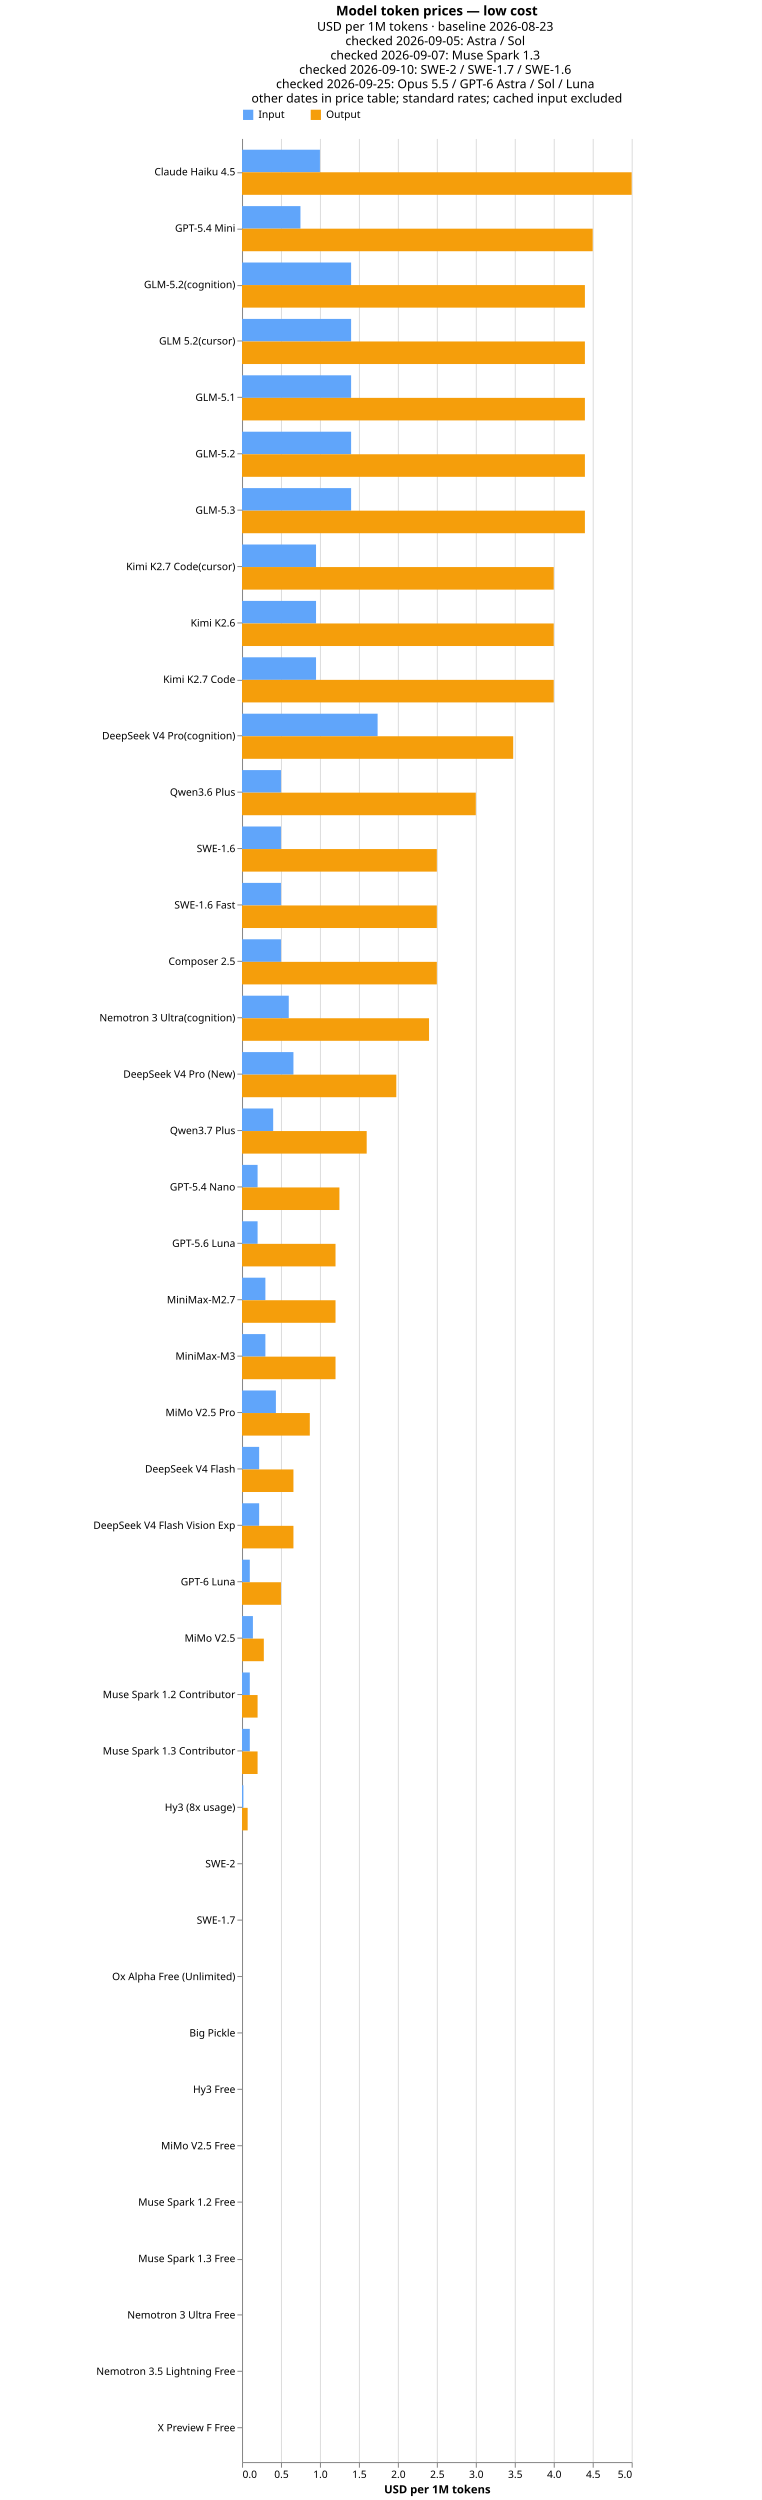
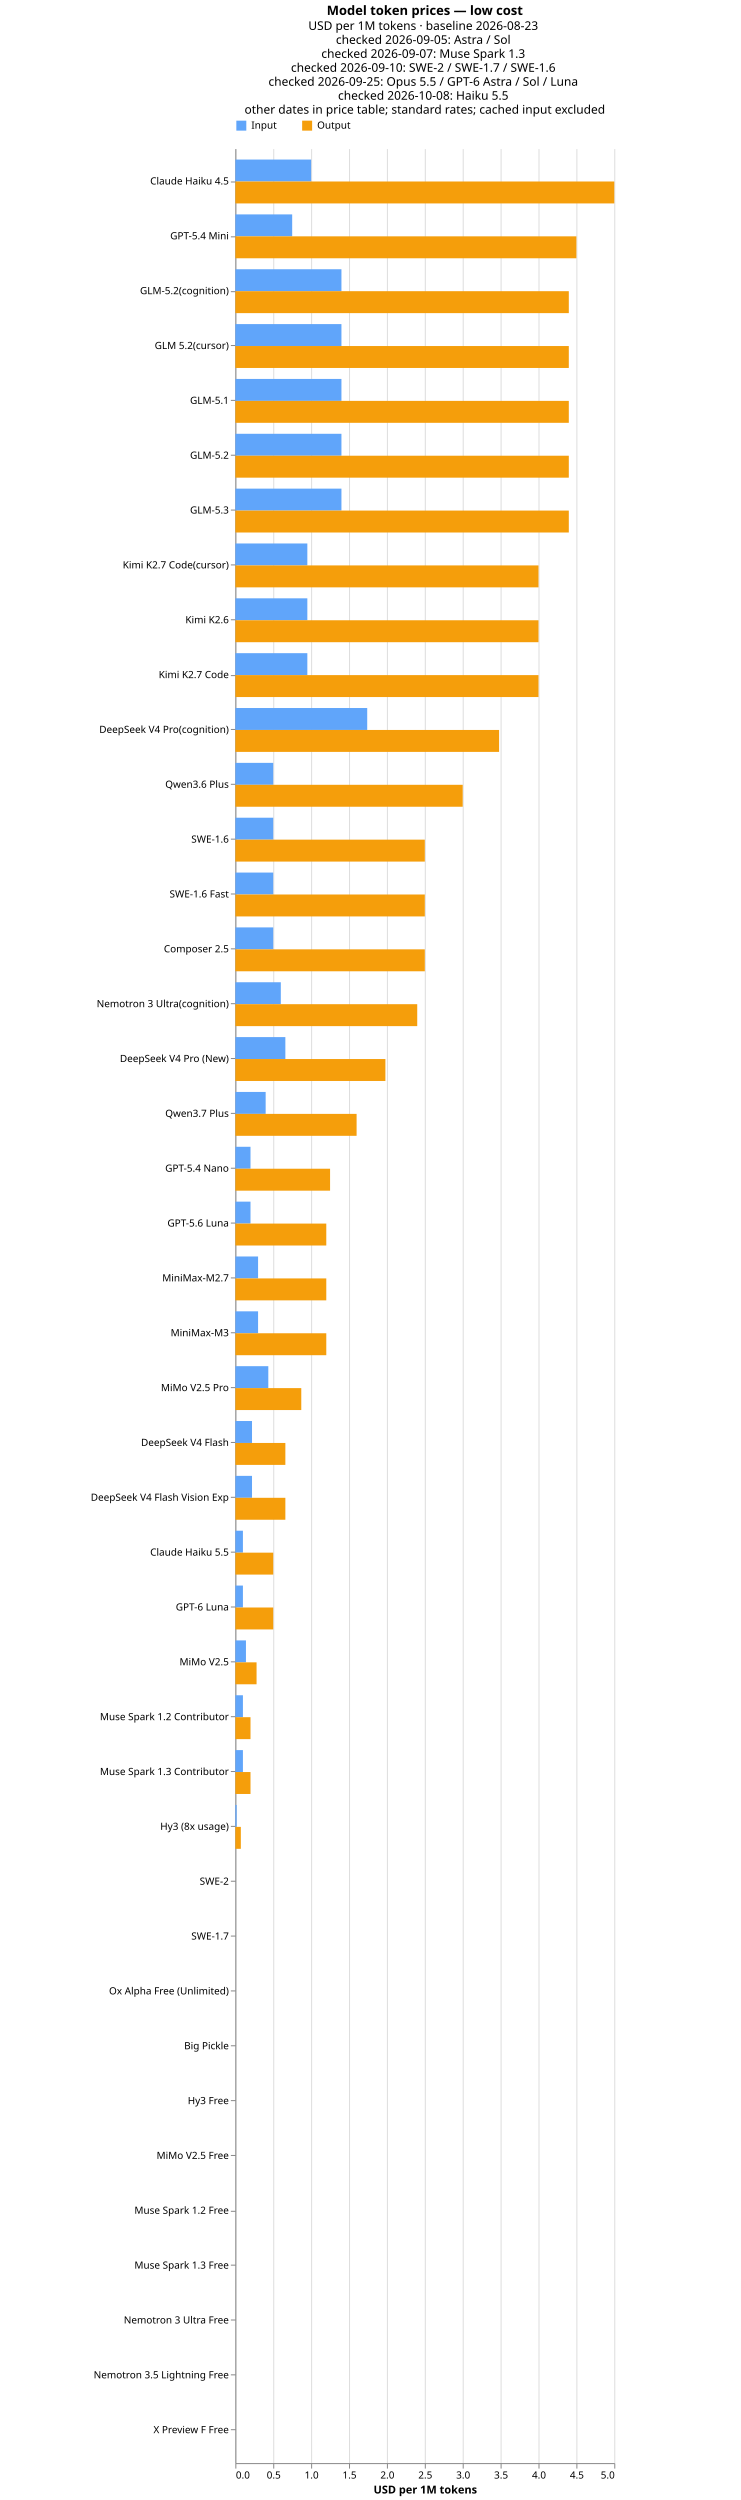
- <svg xmlns="http://www.w3.org/2000/svg" version="1.1" class="marks" width="743" height="2438" viewBox="0 0 743 2438">
-   <rect width="743" height="2438" fill="white" />
-   <g fill="none" stroke-miterlimit="10" transform="translate(236,135)">
+ <svg xmlns="http://www.w3.org/2000/svg" version="1.1" class="marks" width="743" height="2507" viewBox="0 0 743 2507">
+   <rect width="743" height="2507" fill="white" />
+   <g fill="none" stroke-miterlimit="10" transform="translate(236,149)">
    <g class="mark-group role-frame root" role="graphics-object" aria-roledescription="group mark container">
      <g transform="translate(0,0)">
-         <path class="background" aria-hidden="true" d="M0,0h380v2266h-380Z" />
+         <path class="background" aria-hidden="true" d="M0,0h380v2321h-380Z" />
        <g>
          <g class="mark-group role-axis" aria-hidden="true">
-             <g transform="translate(0.5,2266.5)">
+             <g transform="translate(0.5,2321.5)">
              <path class="background" aria-hidden="true" d="M0,0h0v0h0Z" pointer-events="none" />
              <g>
                <g class="mark-rule role-axis-grid" pointer-events="none">
-                   <line transform="translate(0,0)" x2="0" y2="-2266" stroke="#ddd" stroke-width="1" opacity="1" />
-                   <line transform="translate(38,0)" x2="0" y2="-2266" stroke="#ddd" stroke-width="1" opacity="1" />
-                   <line transform="translate(76,0)" x2="0" y2="-2266" stroke="#ddd" stroke-width="1" opacity="1" />
-                   <line transform="translate(114,0)" x2="0" y2="-2266" stroke="#ddd" stroke-width="1" opacity="1" />
-                   <line transform="translate(152,0)" x2="0" y2="-2266" stroke="#ddd" stroke-width="1" opacity="1" />
-                   <line transform="translate(190,0)" x2="0" y2="-2266" stroke="#ddd" stroke-width="1" opacity="1" />
-                   <line transform="translate(228,0)" x2="0" y2="-2266" stroke="#ddd" stroke-width="1" opacity="1" />
-                   <line transform="translate(266,0)" x2="0" y2="-2266" stroke="#ddd" stroke-width="1" opacity="1" />
-                   <line transform="translate(304,0)" x2="0" y2="-2266" stroke="#ddd" stroke-width="1" opacity="1" />
-                   <line transform="translate(342,0)" x2="0" y2="-2266" stroke="#ddd" stroke-width="1" opacity="1" />
-                   <line transform="translate(380,0)" x2="0" y2="-2266" stroke="#ddd" stroke-width="1" opacity="1" />
+                   <line transform="translate(0,0)" x2="0" y2="-2321" stroke="#ddd" stroke-width="1" opacity="1" />
+                   <line transform="translate(38,0)" x2="0" y2="-2321" stroke="#ddd" stroke-width="1" opacity="1" />
+                   <line transform="translate(76,0)" x2="0" y2="-2321" stroke="#ddd" stroke-width="1" opacity="1" />
+                   <line transform="translate(114,0)" x2="0" y2="-2321" stroke="#ddd" stroke-width="1" opacity="1" />
+                   <line transform="translate(152,0)" x2="0" y2="-2321" stroke="#ddd" stroke-width="1" opacity="1" />
+                   <line transform="translate(190,0)" x2="0" y2="-2321" stroke="#ddd" stroke-width="1" opacity="1" />
+                   <line transform="translate(228,0)" x2="0" y2="-2321" stroke="#ddd" stroke-width="1" opacity="1" />
+                   <line transform="translate(266,0)" x2="0" y2="-2321" stroke="#ddd" stroke-width="1" opacity="1" />
+                   <line transform="translate(304,0)" x2="0" y2="-2321" stroke="#ddd" stroke-width="1" opacity="1" />
+                   <line transform="translate(342,0)" x2="0" y2="-2321" stroke="#ddd" stroke-width="1" opacity="1" />
+                   <line transform="translate(380,0)" x2="0" y2="-2321" stroke="#ddd" stroke-width="1" opacity="1" />
                </g>
              </g>
              <path class="foreground" aria-hidden="true" d="" pointer-events="none" display="none" />
            </g>
          </g>
          <g class="mark-group role-axis" role="graphics-symbol" aria-roledescription="axis" aria-label="X-axis titled 'USD per 1M tokens' for a linear scale with values from 0 to 5">
-             <g transform="translate(0.5,2266.5)">
+             <g transform="translate(0.5,2321.5)">
              <path class="background" aria-hidden="true" d="M0,0h0v0h0Z" pointer-events="none" />
              <g>
                <g class="mark-rule role-axis-tick" pointer-events="none">
                  <line transform="translate(0,0)" x2="0" y2="5" stroke="#888" stroke-width="1" opacity="1" />
                  <line transform="translate(38,0)" x2="0" y2="5" stroke="#888" stroke-width="1" opacity="1" />
                  <line transform="translate(76,0)" x2="0" y2="5" stroke="#888" stroke-width="1" opacity="1" />
                  <line transform="translate(114,0)" x2="0" y2="5" stroke="#888" stroke-width="1" opacity="1" />
                  <line transform="translate(152,0)" x2="0" y2="5" stroke="#888" stroke-width="1" opacity="1" />
                  <line transform="translate(190,0)" x2="0" y2="5" stroke="#888" stroke-width="1" opacity="1" />
                  <line transform="translate(228,0)" x2="0" y2="5" stroke="#888" stroke-width="1" opacity="1" />
                  <line transform="translate(266,0)" x2="0" y2="5" stroke="#888" stroke-width="1" opacity="1" />
                  <line transform="translate(304,0)" x2="0" y2="5" stroke="#888" stroke-width="1" opacity="1" />
                  <line transform="translate(342,0)" x2="0" y2="5" stroke="#888" stroke-width="1" opacity="1" />
                  <line transform="translate(380,0)" x2="0" y2="5" stroke="#888" stroke-width="1" opacity="1" />
                </g>
                <g class="mark-text role-axis-label" pointer-events="none">
                  <text text-anchor="start" transform="translate(0,15)" font-family="sans-serif" font-size="10px" fill="#000" opacity="1">0.0</text>
                  <text text-anchor="middle" transform="translate(38,15)" font-family="sans-serif" font-size="10px" fill="#000" opacity="1">0.5</text>
                  <text text-anchor="middle" transform="translate(76,15)" font-family="sans-serif" font-size="10px" fill="#000" opacity="1">1.0</text>
                  <text text-anchor="middle" transform="translate(114,15)" font-family="sans-serif" font-size="10px" fill="#000" opacity="1">1.5</text>
                  <text text-anchor="middle" transform="translate(152,15)" font-family="sans-serif" font-size="10px" fill="#000" opacity="1">2.0</text>
                  <text text-anchor="middle" transform="translate(190,15)" font-family="sans-serif" font-size="10px" fill="#000" opacity="1">2.5</text>
                  <text text-anchor="middle" transform="translate(228,15)" font-family="sans-serif" font-size="10px" fill="#000" opacity="1">3.0</text>
                  <text text-anchor="middle" transform="translate(266,15)" font-family="sans-serif" font-size="10px" fill="#000" opacity="1">3.5</text>
                  <text text-anchor="middle" transform="translate(304,15)" font-family="sans-serif" font-size="10px" fill="#000" opacity="1">4.0</text>
                  <text text-anchor="middle" transform="translate(342,15)" font-family="sans-serif" font-size="10px" fill="#000" opacity="1">4.5</text>
                  <text text-anchor="end" transform="translate(380,15)" font-family="sans-serif" font-size="10px" fill="#000" opacity="1">5.0</text>
                </g>
                <g class="mark-rule role-axis-domain" pointer-events="none">
                  <line transform="translate(0,0)" x2="380" y2="0" stroke="#888" stroke-width="1" opacity="1" />
                </g>
                <g class="mark-text role-axis-title" pointer-events="none">
                  <text text-anchor="middle" transform="translate(190,30)" font-family="sans-serif" font-size="11px" font-weight="bold" fill="#000" opacity="1">USD per 1M tokens</text>
                </g>
              </g>
              <path class="foreground" aria-hidden="true" d="" pointer-events="none" display="none" />
            </g>
          </g>
-           <g class="mark-group role-axis" role="graphics-symbol" aria-roledescription="axis" aria-label="Y-axis for a discrete scale with 41 values: Claude Haiku 4.5, GPT-5.4 Mini, GLM-5.2(cognition), GLM 5.2(cursor), GLM-5.1, ending with X Preview F Free">
+           <g class="mark-group role-axis" role="graphics-symbol" aria-roledescription="axis" aria-label="Y-axis for a discrete scale with 42 values: Claude Haiku 4.5, GPT-5.4 Mini, GLM-5.2(cognition), GLM 5.2(cursor), GLM-5.1, ending with X Preview F Free">
            <g transform="translate(0.5,0.5)">
              <path class="background" aria-hidden="true" d="M0,0h0v0h0Z" pointer-events="none" />
              <g>
                <g class="mark-rule role-axis-tick" pointer-events="none">
                  <line transform="translate(0,33)" x2="-5" y2="0" stroke="#888" stroke-width="1" opacity="1" />
                  <line transform="translate(0,88)" x2="-5" y2="0" stroke="#888" stroke-width="1" opacity="1" />
                  <line transform="translate(0,143)" x2="-5" y2="0" stroke="#888" stroke-width="1" opacity="1" />
                  <line transform="translate(0,197)" x2="-5" y2="0" stroke="#888" stroke-width="1" opacity="1" />
                  <line transform="translate(0,252)" x2="-5" y2="0" stroke="#888" stroke-width="1" opacity="1" />
                  <line transform="translate(0,307)" x2="-5" y2="0" stroke="#888" stroke-width="1" opacity="1" />
                  <line transform="translate(0,362)" x2="-5" y2="0" stroke="#888" stroke-width="1" opacity="1" />
                  <line transform="translate(0,417)" x2="-5" y2="0" stroke="#888" stroke-width="1" opacity="1" />
                  <line transform="translate(0,472)" x2="-5" y2="0" stroke="#888" stroke-width="1" opacity="1" />
                  <line transform="translate(0,528)" x2="-5" y2="0" stroke="#888" stroke-width="1" opacity="1" />
                  <line transform="translate(0,582)" x2="-5" y2="0" stroke="#888" stroke-width="1" opacity="1" />
                  <line transform="translate(0,637)" x2="-5" y2="0" stroke="#888" stroke-width="1" opacity="1" />
                  <line transform="translate(0,692)" x2="-5" y2="0" stroke="#888" stroke-width="1" opacity="1" />
                  <line transform="translate(0,747)" x2="-5" y2="0" stroke="#888" stroke-width="1" opacity="1" />
                  <line transform="translate(0,802)" x2="-5" y2="0" stroke="#888" stroke-width="1" opacity="1" />
                  <line transform="translate(0,857)" x2="-5" y2="0" stroke="#888" stroke-width="1" opacity="1" />
                  <line transform="translate(0,912)" x2="-5" y2="0" stroke="#888" stroke-width="1" opacity="1" />
                  <line transform="translate(0,967)" x2="-5" y2="0" stroke="#888" stroke-width="1" opacity="1" />
                  <line transform="translate(0,1022)" x2="-5" y2="0" stroke="#888" stroke-width="1" opacity="1" />
                  <line transform="translate(0,1077)" x2="-5" y2="0" stroke="#888" stroke-width="1" opacity="1" />
                  <line transform="translate(0,1132)" x2="-5" y2="0" stroke="#888" stroke-width="1" opacity="1" />
                  <line transform="translate(0,1187)" x2="-5" y2="0" stroke="#888" stroke-width="1" opacity="1" />
                  <line transform="translate(0,1242)" x2="-5" y2="0" stroke="#888" stroke-width="1" opacity="1" />
                  <line transform="translate(0,1297)" x2="-5" y2="0" stroke="#888" stroke-width="1" opacity="1" />
                  <line transform="translate(0,1352)" x2="-5" y2="0" stroke="#888" stroke-width="1" opacity="1" />
                  <line transform="translate(0,1407)" x2="-5" y2="0" stroke="#888" stroke-width="1" opacity="1" />
                  <line transform="translate(0,1462)" x2="-5" y2="0" stroke="#888" stroke-width="1" opacity="1" />
                  <line transform="translate(0,1517)" x2="-5" y2="0" stroke="#888" stroke-width="1" opacity="1" />
                  <line transform="translate(0,1572)" x2="-5" y2="0" stroke="#888" stroke-width="1" opacity="1" />
                  <line transform="translate(0,1627)" x2="-5" y2="0" stroke="#888" stroke-width="1" opacity="1" />
                  <line transform="translate(0,1682)" x2="-5" y2="0" stroke="#888" stroke-width="1" opacity="1" />
                  <line transform="translate(0,1737)" x2="-5" y2="0" stroke="#888" stroke-width="1" opacity="1" />
                  <line transform="translate(0,1792)" x2="-5" y2="0" stroke="#888" stroke-width="1" opacity="1" />
                  <line transform="translate(0,1847)" x2="-5" y2="0" stroke="#888" stroke-width="1" opacity="1" />
                  <line transform="translate(0,1902)" x2="-5" y2="0" stroke="#888" stroke-width="1" opacity="1" />
                  <line transform="translate(0,1957)" x2="-5" y2="0" stroke="#888" stroke-width="1" opacity="1" />
                  <line transform="translate(0,2012)" x2="-5" y2="0" stroke="#888" stroke-width="1" opacity="1" />
                  <line transform="translate(0,2068)" x2="-5" y2="0" stroke="#888" stroke-width="1" opacity="1" />
                  <line transform="translate(0,2122)" x2="-5" y2="0" stroke="#888" stroke-width="1" opacity="1" />
                  <line transform="translate(0,2177)" x2="-5" y2="0" stroke="#888" stroke-width="1" opacity="1" />
                  <line transform="translate(0,2232)" x2="-5" y2="0" stroke="#888" stroke-width="1" opacity="1" />
+                   <line transform="translate(0,2287)" x2="-5" y2="0" stroke="#888" stroke-width="1" opacity="1" />
                </g>
                <g class="mark-text role-axis-label" pointer-events="none">
                  <text text-anchor="end" transform="translate(-7,35.5)" font-family="sans-serif" font-size="10px" fill="#000" opacity="1">Claude Haiku 4.5</text>
                  <text text-anchor="end" transform="translate(-7,90.5)" font-family="sans-serif" font-size="10px" fill="#000" opacity="1">GPT-5.4 Mini</text>
                  <text text-anchor="end" transform="translate(-7,145.5)" font-family="sans-serif" font-size="10px" fill="#000" opacity="1">GLM-5.2(cognition)</text>
                  <text text-anchor="end" transform="translate(-7,200.5)" font-family="sans-serif" font-size="10px" fill="#000" opacity="1">GLM 5.2(cursor)</text>
                  <text text-anchor="end" transform="translate(-7,255.5)" font-family="sans-serif" font-size="10px" fill="#000" opacity="1">GLM-5.1</text>
                  <text text-anchor="end" transform="translate(-7,310.5)" font-family="sans-serif" font-size="10px" fill="#000" opacity="1">GLM-5.2</text>
                  <text text-anchor="end" transform="translate(-7,365.5)" font-family="sans-serif" font-size="10px" fill="#000" opacity="1">GLM-5.3</text>
                  <text text-anchor="end" transform="translate(-7,420.5)" font-family="sans-serif" font-size="10px" fill="#000" opacity="1">Kimi K2.7 Code(cursor)</text>
                  <text text-anchor="end" transform="translate(-7,475.5)" font-family="sans-serif" font-size="10px" fill="#000" opacity="1">Kimi K2.6</text>
                  <text text-anchor="end" transform="translate(-7,530.5)" font-family="sans-serif" font-size="10px" fill="#000" opacity="1">Kimi K2.7 Code</text>
                  <text text-anchor="end" transform="translate(-7,585.5)" font-family="sans-serif" font-size="10px" fill="#000" opacity="1">DeepSeek V4 Pro(cognition)</text>
                  <text text-anchor="end" transform="translate(-7,640.5)" font-family="sans-serif" font-size="10px" fill="#000" opacity="1">Qwen3.6 Plus</text>
                  <text text-anchor="end" transform="translate(-7,695.5)" font-family="sans-serif" font-size="10px" fill="#000" opacity="1">SWE-1.6</text>
                  <text text-anchor="end" transform="translate(-7,750.5)" font-family="sans-serif" font-size="10px" fill="#000" opacity="1">SWE-1.6 Fast</text>
                  <text text-anchor="end" transform="translate(-7,805.5)" font-family="sans-serif" font-size="10px" fill="#000" opacity="1">Composer 2.5</text>
                  <text text-anchor="end" transform="translate(-7,860.5)" font-family="sans-serif" font-size="10px" fill="#000" opacity="1">Nemotron 3 Ultra(cognition)</text>
                  <text text-anchor="end" transform="translate(-7,915.5)" font-family="sans-serif" font-size="10px" fill="#000" opacity="1">DeepSeek V4 Pro (New)</text>
                  <text text-anchor="end" transform="translate(-7,970.5)" font-family="sans-serif" font-size="10px" fill="#000" opacity="1">Qwen3.7 Plus</text>
                  <text text-anchor="end" transform="translate(-7,1025.5)" font-family="sans-serif" font-size="10px" fill="#000" opacity="1">GPT-5.4 Nano</text>
                  <text text-anchor="end" transform="translate(-7,1080.5)" font-family="sans-serif" font-size="10px" fill="#000" opacity="1">GPT-5.6 Luna</text>
                  <text text-anchor="end" transform="translate(-7,1135.5)" font-family="sans-serif" font-size="10px" fill="#000" opacity="1">MiniMax-M2.7</text>
                  <text text-anchor="end" transform="translate(-7,1190.5)" font-family="sans-serif" font-size="10px" fill="#000" opacity="1">MiniMax-M3</text>
                  <text text-anchor="end" transform="translate(-7,1245.5)" font-family="sans-serif" font-size="10px" fill="#000" opacity="1">MiMo V2.5 Pro</text>
                  <text text-anchor="end" transform="translate(-7,1300.5)" font-family="sans-serif" font-size="10px" fill="#000" opacity="1">DeepSeek V4 Flash</text>
                  <text text-anchor="end" transform="translate(-7,1355.5)" font-family="sans-serif" font-size="10px" fill="#000" opacity="1">DeepSeek V4 Flash Vision Exp</text>
-                   <text text-anchor="end" transform="translate(-7,1410.5)" font-family="sans-serif" font-size="10px" fill="#000" opacity="1">GPT-6 Luna</text>
-                   <text text-anchor="end" transform="translate(-7,1465.5)" font-family="sans-serif" font-size="10px" fill="#000" opacity="1">MiMo V2.5</text>
-                   <text text-anchor="end" transform="translate(-7,1520.5)" font-family="sans-serif" font-size="10px" fill="#000" opacity="1">Muse Spark 1.2 Contributor</text>
-                   <text text-anchor="end" transform="translate(-7,1575.5)" font-family="sans-serif" font-size="10px" fill="#000" opacity="1">Muse Spark 1.3 Contributor</text>
-                   <text text-anchor="end" transform="translate(-7,1630.5)" font-family="sans-serif" font-size="10px" fill="#000" opacity="1">Hy3 (8x usage)</text>
-                   <text text-anchor="end" transform="translate(-7,1685.5)" font-family="sans-serif" font-size="10px" fill="#000" opacity="1">SWE-2</text>
-                   <text text-anchor="end" transform="translate(-7,1740.5)" font-family="sans-serif" font-size="10px" fill="#000" opacity="1">SWE-1.7</text>
-                   <text text-anchor="end" transform="translate(-7,1795.5)" font-family="sans-serif" font-size="10px" fill="#000" opacity="1">Ox Alpha Free (Unlimited)</text>
-                   <text text-anchor="end" transform="translate(-7,1850.5)" font-family="sans-serif" font-size="10px" fill="#000" opacity="1">Big Pickle</text>
-                   <text text-anchor="end" transform="translate(-7,1905.5)" font-family="sans-serif" font-size="10px" fill="#000" opacity="1">Hy3 Free</text>
-                   <text text-anchor="end" transform="translate(-7,1960.5)" font-family="sans-serif" font-size="10px" fill="#000" opacity="1">MiMo V2.5 Free</text>
-                   <text text-anchor="end" transform="translate(-7,2015.5)" font-family="sans-serif" font-size="10px" fill="#000" opacity="1">Muse Spark 1.2 Free</text>
-                   <text text-anchor="end" transform="translate(-7,2070.5)" font-family="sans-serif" font-size="10px" fill="#000" opacity="1">Muse Spark 1.3 Free</text>
-                   <text text-anchor="end" transform="translate(-7,2125.5)" font-family="sans-serif" font-size="10px" fill="#000" opacity="1">Nemotron 3 Ultra Free</text>
-                   <text text-anchor="end" transform="translate(-7,2180.5)" font-family="sans-serif" font-size="10px" fill="#000" opacity="1">Nemotron 3.5 Lightning Free</text>
-                   <text text-anchor="end" transform="translate(-7,2235.5)" font-family="sans-serif" font-size="10px" fill="#000" opacity="1">X Preview F Free</text>
+                   <text text-anchor="end" transform="translate(-7,1410.5)" font-family="sans-serif" font-size="10px" fill="#000" opacity="1">Claude Haiku 5.5</text>
+                   <text text-anchor="end" transform="translate(-7,1465.5)" font-family="sans-serif" font-size="10px" fill="#000" opacity="1">GPT-6 Luna</text>
+                   <text text-anchor="end" transform="translate(-7,1520.5)" font-family="sans-serif" font-size="10px" fill="#000" opacity="1">MiMo V2.5</text>
+                   <text text-anchor="end" transform="translate(-7,1575.5)" font-family="sans-serif" font-size="10px" fill="#000" opacity="1">Muse Spark 1.2 Contributor</text>
+                   <text text-anchor="end" transform="translate(-7,1630.5)" font-family="sans-serif" font-size="10px" fill="#000" opacity="1">Muse Spark 1.3 Contributor</text>
+                   <text text-anchor="end" transform="translate(-7,1685.5)" font-family="sans-serif" font-size="10px" fill="#000" opacity="1">Hy3 (8x usage)</text>
+                   <text text-anchor="end" transform="translate(-7,1740.5)" font-family="sans-serif" font-size="10px" fill="#000" opacity="1">SWE-2</text>
+                   <text text-anchor="end" transform="translate(-7,1795.5)" font-family="sans-serif" font-size="10px" fill="#000" opacity="1">SWE-1.7</text>
+                   <text text-anchor="end" transform="translate(-7,1850.5)" font-family="sans-serif" font-size="10px" fill="#000" opacity="1">Ox Alpha Free (Unlimited)</text>
+                   <text text-anchor="end" transform="translate(-7,1905.5)" font-family="sans-serif" font-size="10px" fill="#000" opacity="1">Big Pickle</text>
+                   <text text-anchor="end" transform="translate(-7,1960.5)" font-family="sans-serif" font-size="10px" fill="#000" opacity="1">Hy3 Free</text>
+                   <text text-anchor="end" transform="translate(-7,2015.5)" font-family="sans-serif" font-size="10px" fill="#000" opacity="1">MiMo V2.5 Free</text>
+                   <text text-anchor="end" transform="translate(-7,2070.5)" font-family="sans-serif" font-size="10px" fill="#000" opacity="1">Muse Spark 1.2 Free</text>
+                   <text text-anchor="end" transform="translate(-7,2125.5)" font-family="sans-serif" font-size="10px" fill="#000" opacity="1">Muse Spark 1.3 Free</text>
+                   <text text-anchor="end" transform="translate(-7,2180.5)" font-family="sans-serif" font-size="10px" fill="#000" opacity="1">Nemotron 3 Ultra Free</text>
+                   <text text-anchor="end" transform="translate(-7,2235.5)" font-family="sans-serif" font-size="10px" fill="#000" opacity="1">Nemotron 3.5 Lightning Free</text>
+                   <text text-anchor="end" transform="translate(-7,2290.5)" font-family="sans-serif" font-size="10px" fill="#000" opacity="1">X Preview F Free</text>
                </g>
                <g class="mark-rule role-axis-domain" pointer-events="none">
-                   <line transform="translate(0,0)" x2="0" y2="2266" stroke="#888" stroke-width="1" opacity="1" />
+                   <line transform="translate(0,0)" x2="0" y2="2321" stroke="#888" stroke-width="1" opacity="1" />
                </g>
              </g>
              <path class="foreground" aria-hidden="true" d="" pointer-events="none" display="none" />
            </g>
          </g>
          <g class="mark-rect role-mark marks" role="graphics-object" aria-roledescription="rect mark container">
            <path aria-label="USD per 1M tokens: 1; model: Claude Haiku 4.5; kind: Input" role="graphics-symbol" aria-roledescription="bar" d="M0,11h76v22h-76Z" fill="#60a5fa" />
            <path aria-label="USD per 1M tokens: 5; model: Claude Haiku 4.5; kind: Output" role="graphics-symbol" aria-roledescription="bar" d="M0,33h380v22h-380Z" fill="#f59e0b" />
            <path aria-label="USD per 1M tokens: 0.75; model: GPT-5.4 Mini; kind: Input" role="graphics-symbol" aria-roledescription="bar" d="M0,66h57v22h-57Z" fill="#60a5fa" />
            <path aria-label="USD per 1M tokens: 4.5; model: GPT-5.4 Mini; kind: Output" role="graphics-symbol" aria-roledescription="bar" d="M0,88h342v22h-342Z" fill="#f59e0b" />
            <path aria-label="USD per 1M tokens: 1.4; model: GLM-5.2(cognition); kind: Input" role="graphics-symbol" aria-roledescription="bar" d="M0,121h106.4v22h-106.4Z" fill="#60a5fa" />
            <path aria-label="USD per 1M tokens: 4.4; model: GLM-5.2(cognition); kind: Output" role="graphics-symbol" aria-roledescription="bar" d="M0,143h334.4v22h-334.4Z" fill="#f59e0b" />
            <path aria-label="USD per 1M tokens: 1.4; model: GLM 5.2(cursor); kind: Input" role="graphics-symbol" aria-roledescription="bar" d="M0,176h106.4v22h-106.4Z" fill="#60a5fa" />
            <path aria-label="USD per 1M tokens: 4.4; model: GLM 5.2(cursor); kind: Output" role="graphics-symbol" aria-roledescription="bar" d="M0,198h334.4v22h-334.4Z" fill="#f59e0b" />
            <path aria-label="USD per 1M tokens: 1.4; model: GLM-5.1; kind: Input" role="graphics-symbol" aria-roledescription="bar" d="M0,231h106.4v22h-106.4Z" fill="#60a5fa" />
            <path aria-label="USD per 1M tokens: 4.4; model: GLM-5.1; kind: Output" role="graphics-symbol" aria-roledescription="bar" d="M0,253h334.4v22h-334.4Z" fill="#f59e0b" />
            <path aria-label="USD per 1M tokens: 1.4; model: GLM-5.2; kind: Input" role="graphics-symbol" aria-roledescription="bar" d="M0,286h106.4v22h-106.4Z" fill="#60a5fa" />
            <path aria-label="USD per 1M tokens: 4.4; model: GLM-5.2; kind: Output" role="graphics-symbol" aria-roledescription="bar" d="M0,308h334.4v22h-334.4Z" fill="#f59e0b" />
            <path aria-label="USD per 1M tokens: 1.4; model: GLM-5.3; kind: Input" role="graphics-symbol" aria-roledescription="bar" d="M0,341h106.4v22h-106.4Z" fill="#60a5fa" />
            <path aria-label="USD per 1M tokens: 4.4; model: GLM-5.3; kind: Output" role="graphics-symbol" aria-roledescription="bar" d="M0,363h334.4v22h-334.4Z" fill="#f59e0b" />
            <path aria-label="USD per 1M tokens: 0.95; model: Kimi K2.7 Code(cursor); kind: Input" role="graphics-symbol" aria-roledescription="bar" d="M0,396h72.2v22h-72.2Z" fill="#60a5fa" />
            <path aria-label="USD per 1M tokens: 4; model: Kimi K2.7 Code(cursor); kind: Output" role="graphics-symbol" aria-roledescription="bar" d="M0,418h304v22h-304Z" fill="#f59e0b" />
            <path aria-label="USD per 1M tokens: 0.95; model: Kimi K2.6; kind: Input" role="graphics-symbol" aria-roledescription="bar" d="M0,451h72.2v22h-72.2Z" fill="#60a5fa" />
            <path aria-label="USD per 1M tokens: 4; model: Kimi K2.6; kind: Output" role="graphics-symbol" aria-roledescription="bar" d="M0,473h304v22h-304Z" fill="#f59e0b" />
            <path aria-label="USD per 1M tokens: 0.95; model: Kimi K2.7 Code; kind: Input" role="graphics-symbol" aria-roledescription="bar" d="M0,506h72.2v22h-72.2Z" fill="#60a5fa" />
            <path aria-label="USD per 1M tokens: 4; model: Kimi K2.7 Code; kind: Output" role="graphics-symbol" aria-roledescription="bar" d="M0,528h304v22h-304Z" fill="#f59e0b" />
            <path aria-label="USD per 1M tokens: 1.74; model: DeepSeek V4 Pro(cognition); kind: Input" role="graphics-symbol" aria-roledescription="bar" d="M0,561h132.24v22h-132.24Z" fill="#60a5fa" />
            <path aria-label="USD per 1M tokens: 3.48; model: DeepSeek V4 Pro(cognition); kind: Output" role="graphics-symbol" aria-roledescription="bar" d="M0,583h264.48v22h-264.48Z" fill="#f59e0b" />
            <path aria-label="USD per 1M tokens: 0.5; model: Qwen3.6 Plus; kind: Input" role="graphics-symbol" aria-roledescription="bar" d="M0,616h38v22h-38Z" fill="#60a5fa" />
            <path aria-label="USD per 1M tokens: 3; model: Qwen3.6 Plus; kind: Output" role="graphics-symbol" aria-roledescription="bar" d="M0,638h228v22h-228Z" fill="#f59e0b" />
            <path aria-label="USD per 1M tokens: 0.5; model: SWE-1.6; kind: Input" role="graphics-symbol" aria-roledescription="bar" d="M0,671h38v22h-38Z" fill="#60a5fa" />
            <path aria-label="USD per 1M tokens: 2.5; model: SWE-1.6; kind: Output" role="graphics-symbol" aria-roledescription="bar" d="M0,693h190v22h-190Z" fill="#f59e0b" />
            <path aria-label="USD per 1M tokens: 0.5; model: SWE-1.6 Fast; kind: Input" role="graphics-symbol" aria-roledescription="bar" d="M0,726h38v22h-38Z" fill="#60a5fa" />
            <path aria-label="USD per 1M tokens: 2.5; model: SWE-1.6 Fast; kind: Output" role="graphics-symbol" aria-roledescription="bar" d="M0,748h190v22h-190Z" fill="#f59e0b" />
            <path aria-label="USD per 1M tokens: 0.5; model: Composer 2.5; kind: Input" role="graphics-symbol" aria-roledescription="bar" d="M0,781h38v22h-38Z" fill="#60a5fa" />
            <path aria-label="USD per 1M tokens: 2.5; model: Composer 2.5; kind: Output" role="graphics-symbol" aria-roledescription="bar" d="M0,803h190v22h-190Z" fill="#f59e0b" />
            <path aria-label="USD per 1M tokens: 0.6; model: Nemotron 3 Ultra(cognition); kind: Input" role="graphics-symbol" aria-roledescription="bar" d="M0,836h45.6v22h-45.6Z" fill="#60a5fa" />
            <path aria-label="USD per 1M tokens: 2.4; model: Nemotron 3 Ultra(cognition); kind: Output" role="graphics-symbol" aria-roledescription="bar" d="M0,858h182.4v22h-182.4Z" fill="#f59e0b" />
            <path aria-label="USD per 1M tokens: 0.66; model: DeepSeek V4 Pro (New); kind: Input" role="graphics-symbol" aria-roledescription="bar" d="M0,891h50.16v22h-50.16Z" fill="#60a5fa" />
            <path aria-label="USD per 1M tokens: 1.98; model: DeepSeek V4 Pro (New); kind: Output" role="graphics-symbol" aria-roledescription="bar" d="M0,913h150.48v22h-150.48Z" fill="#f59e0b" />
            <path aria-label="USD per 1M tokens: 0.4; model: Qwen3.7 Plus; kind: Input" role="graphics-symbol" aria-roledescription="bar" d="M0,946h30.4v22h-30.4Z" fill="#60a5fa" />
            <path aria-label="USD per 1M tokens: 1.6; model: Qwen3.7 Plus; kind: Output" role="graphics-symbol" aria-roledescription="bar" d="M0,968h121.6v22h-121.6Z" fill="#f59e0b" />
            <path aria-label="USD per 1M tokens: 0.2; model: GPT-5.4 Nano; kind: Input" role="graphics-symbol" aria-roledescription="bar" d="M0,1001h15.2v22h-15.2Z" fill="#60a5fa" />
            <path aria-label="USD per 1M tokens: 1.25; model: GPT-5.4 Nano; kind: Output" role="graphics-symbol" aria-roledescription="bar" d="M0,1023h95v22h-95Z" fill="#f59e0b" />
            <path aria-label="USD per 1M tokens: 0.2; model: GPT-5.6 Luna; kind: Input" role="graphics-symbol" aria-roledescription="bar" d="M0,1056h15.2v22h-15.2Z" fill="#60a5fa" />
            <path aria-label="USD per 1M tokens: 1.2; model: GPT-5.6 Luna; kind: Output" role="graphics-symbol" aria-roledescription="bar" d="M0,1078h91.2v22h-91.2Z" fill="#f59e0b" />
            <path aria-label="USD per 1M tokens: 0.3; model: MiniMax-M2.7; kind: Input" role="graphics-symbol" aria-roledescription="bar" d="M0,1111h22.8v22h-22.8Z" fill="#60a5fa" />
            <path aria-label="USD per 1M tokens: 1.2; model: MiniMax-M2.7; kind: Output" role="graphics-symbol" aria-roledescription="bar" d="M0,1133h91.2v22h-91.2Z" fill="#f59e0b" />
            <path aria-label="USD per 1M tokens: 0.3; model: MiniMax-M3; kind: Input" role="graphics-symbol" aria-roledescription="bar" d="M0,1166h22.8v22h-22.8Z" fill="#60a5fa" />
            <path aria-label="USD per 1M tokens: 1.2; model: MiniMax-M3; kind: Output" role="graphics-symbol" aria-roledescription="bar" d="M0,1188h91.2v22h-91.2Z" fill="#f59e0b" />
            <path aria-label="USD per 1M tokens: 0.435; model: MiMo V2.5 Pro; kind: Input" role="graphics-symbol" aria-roledescription="bar" d="M0,1221h33.06v22h-33.06Z" fill="#60a5fa" />
            <path aria-label="USD per 1M tokens: 0.87; model: MiMo V2.5 Pro; kind: Output" role="graphics-symbol" aria-roledescription="bar" d="M0,1243h66.12v22h-66.12Z" fill="#f59e0b" />
            <path aria-label="USD per 1M tokens: 0.22; model: DeepSeek V4 Flash; kind: Input" role="graphics-symbol" aria-roledescription="bar" d="M0,1276h16.72v22h-16.72Z" fill="#60a5fa" />
            <path aria-label="USD per 1M tokens: 0.66; model: DeepSeek V4 Flash; kind: Output" role="graphics-symbol" aria-roledescription="bar" d="M0,1298h50.16v22h-50.16Z" fill="#f59e0b" />
            <path aria-label="USD per 1M tokens: 0.22; model: DeepSeek V4 Flash Vision Exp; kind: Input" role="graphics-symbol" aria-roledescription="bar" d="M0,1331h16.72v22h-16.72Z" fill="#60a5fa" />
            <path aria-label="USD per 1M tokens: 0.66; model: DeepSeek V4 Flash Vision Exp; kind: Output" role="graphics-symbol" aria-roledescription="bar" d="M0,1353h50.16v22h-50.16Z" fill="#f59e0b" />
-             <path aria-label="USD per 1M tokens: 0.1; model: GPT-6 Luna; kind: Input" role="graphics-symbol" aria-roledescription="bar" d="M0,1386h7.6v22h-7.6Z" fill="#60a5fa" />
-             <path aria-label="USD per 1M tokens: 0.5; model: GPT-6 Luna; kind: Output" role="graphics-symbol" aria-roledescription="bar" d="M0,1408h38v22h-38Z" fill="#f59e0b" />
-             <path aria-label="USD per 1M tokens: 0.14; model: MiMo V2.5; kind: Input" role="graphics-symbol" aria-roledescription="bar" d="M0,1441h10.64v22h-10.64Z" fill="#60a5fa" />
-             <path aria-label="USD per 1M tokens: 0.28; model: MiMo V2.5; kind: Output" role="graphics-symbol" aria-roledescription="bar" d="M0,1463h21.28v22h-21.28Z" fill="#f59e0b" />
-             <path aria-label="USD per 1M tokens: 0.1; model: Muse Spark 1.2 Contributor; kind: Input" role="graphics-symbol" aria-roledescription="bar" d="M0,1496h7.6v22h-7.6Z" fill="#60a5fa" />
-             <path aria-label="USD per 1M tokens: 0.2; model: Muse Spark 1.2 Contributor; kind: Output" role="graphics-symbol" aria-roledescription="bar" d="M0,1518h15.2v22h-15.2Z" fill="#f59e0b" />
-             <path aria-label="USD per 1M tokens: 0.1; model: Muse Spark 1.3 Contributor; kind: Input" role="graphics-symbol" aria-roledescription="bar" d="M0,1551h7.6v22h-7.6Z" fill="#60a5fa" />
-             <path aria-label="USD per 1M tokens: 0.2; model: Muse Spark 1.3 Contributor; kind: Output" role="graphics-symbol" aria-roledescription="bar" d="M0,1573h15.2v22h-15.2Z" fill="#f59e0b" />
-             <path aria-label="USD per 1M tokens: 0.0175; model: Hy3 (8x usage); kind: Input" role="graphics-symbol" aria-roledescription="bar" d="M0,1606h1.33v22h-1.33Z" fill="#60a5fa" />
-             <path aria-label="USD per 1M tokens: 0.0725; model: Hy3 (8x usage); kind: Output" role="graphics-symbol" aria-roledescription="bar" d="M0,1628h5.51v22h-5.51Z" fill="#f59e0b" />
-             <path aria-label="USD per 1M tokens: 0; model: SWE-2; kind: Input" role="graphics-symbol" aria-roledescription="bar" d="M0,1661h0v22h0Z" fill="#60a5fa" />
-             <path aria-label="USD per 1M tokens: 0; model: SWE-2; kind: Output" role="graphics-symbol" aria-roledescription="bar" d="M0,1683h0v22h0Z" fill="#f59e0b" />
-             <path aria-label="USD per 1M tokens: 0; model: SWE-1.7; kind: Input" role="graphics-symbol" aria-roledescription="bar" d="M0,1716h0v22h0Z" fill="#60a5fa" />
-             <path aria-label="USD per 1M tokens: 0; model: SWE-1.7; kind: Output" role="graphics-symbol" aria-roledescription="bar" d="M0,1738h0v22h0Z" fill="#f59e0b" />
-             <path aria-label="USD per 1M tokens: 0; model: Ox Alpha Free (Unlimited); kind: Input" role="graphics-symbol" aria-roledescription="bar" d="M0,1771h0v22h0Z" fill="#60a5fa" />
-             <path aria-label="USD per 1M tokens: 0; model: Ox Alpha Free (Unlimited); kind: Output" role="graphics-symbol" aria-roledescription="bar" d="M0,1793h0v22h0Z" fill="#f59e0b" />
-             <path aria-label="USD per 1M tokens: 0; model: Big Pickle; kind: Input" role="graphics-symbol" aria-roledescription="bar" d="M0,1826h0v22h0Z" fill="#60a5fa" />
-             <path aria-label="USD per 1M tokens: 0; model: Big Pickle; kind: Output" role="graphics-symbol" aria-roledescription="bar" d="M0,1848h0v22h0Z" fill="#f59e0b" />
-             <path aria-label="USD per 1M tokens: 0; model: Hy3 Free; kind: Input" role="graphics-symbol" aria-roledescription="bar" d="M0,1881h0v22h0Z" fill="#60a5fa" />
-             <path aria-label="USD per 1M tokens: 0; model: Hy3 Free; kind: Output" role="graphics-symbol" aria-roledescription="bar" d="M0,1903h0v22h0Z" fill="#f59e0b" />
-             <path aria-label="USD per 1M tokens: 0; model: MiMo V2.5 Free; kind: Input" role="graphics-symbol" aria-roledescription="bar" d="M0,1936h0v22h0Z" fill="#60a5fa" />
-             <path aria-label="USD per 1M tokens: 0; model: MiMo V2.5 Free; kind: Output" role="graphics-symbol" aria-roledescription="bar" d="M0,1958h0v22h0Z" fill="#f59e0b" />
-             <path aria-label="USD per 1M tokens: 0; model: Muse Spark 1.2 Free; kind: Input" role="graphics-symbol" aria-roledescription="bar" d="M0,1991h0v22h0Z" fill="#60a5fa" />
-             <path aria-label="USD per 1M tokens: 0; model: Muse Spark 1.2 Free; kind: Output" role="graphics-symbol" aria-roledescription="bar" d="M0,2013h0v22h0Z" fill="#f59e0b" />
-             <path aria-label="USD per 1M tokens: 0; model: Muse Spark 1.3 Free; kind: Input" role="graphics-symbol" aria-roledescription="bar" d="M0,2046h0v22h0Z" fill="#60a5fa" />
-             <path aria-label="USD per 1M tokens: 0; model: Muse Spark 1.3 Free; kind: Output" role="graphics-symbol" aria-roledescription="bar" d="M0,2068h0v22h0Z" fill="#f59e0b" />
-             <path aria-label="USD per 1M tokens: 0; model: Nemotron 3 Ultra Free; kind: Input" role="graphics-symbol" aria-roledescription="bar" d="M0,2101h0v22h0Z" fill="#60a5fa" />
-             <path aria-label="USD per 1M tokens: 0; model: Nemotron 3 Ultra Free; kind: Output" role="graphics-symbol" aria-roledescription="bar" d="M0,2123h0v22h0Z" fill="#f59e0b" />
-             <path aria-label="USD per 1M tokens: 0; model: Nemotron 3.5 Lightning Free; kind: Input" role="graphics-symbol" aria-roledescription="bar" d="M0,2156h0v22h0Z" fill="#60a5fa" />
-             <path aria-label="USD per 1M tokens: 0; model: Nemotron 3.5 Lightning Free; kind: Output" role="graphics-symbol" aria-roledescription="bar" d="M0,2178h0v22h0Z" fill="#f59e0b" />
-             <path aria-label="USD per 1M tokens: 0; model: X Preview F Free; kind: Input" role="graphics-symbol" aria-roledescription="bar" d="M0,2211h0v22h0Z" fill="#60a5fa" />
-             <path aria-label="USD per 1M tokens: 0; model: X Preview F Free; kind: Output" role="graphics-symbol" aria-roledescription="bar" d="M0,2233h0v22h0Z" fill="#f59e0b" />
+             <path aria-label="USD per 1M tokens: 0.1; model: Claude Haiku 5.5; kind: Input" role="graphics-symbol" aria-roledescription="bar" d="M0,1386h7.6v22h-7.6Z" fill="#60a5fa" />
+             <path aria-label="USD per 1M tokens: 0.5; model: Claude Haiku 5.5; kind: Output" role="graphics-symbol" aria-roledescription="bar" d="M0,1408h38v22h-38Z" fill="#f59e0b" />
+             <path aria-label="USD per 1M tokens: 0.1; model: GPT-6 Luna; kind: Input" role="graphics-symbol" aria-roledescription="bar" d="M0,1441h7.6v22h-7.6Z" fill="#60a5fa" />
+             <path aria-label="USD per 1M tokens: 0.5; model: GPT-6 Luna; kind: Output" role="graphics-symbol" aria-roledescription="bar" d="M0,1463h38v22h-38Z" fill="#f59e0b" />
+             <path aria-label="USD per 1M tokens: 0.14; model: MiMo V2.5; kind: Input" role="graphics-symbol" aria-roledescription="bar" d="M0,1496h10.64v22h-10.64Z" fill="#60a5fa" />
+             <path aria-label="USD per 1M tokens: 0.28; model: MiMo V2.5; kind: Output" role="graphics-symbol" aria-roledescription="bar" d="M0,1518h21.28v22h-21.28Z" fill="#f59e0b" />
+             <path aria-label="USD per 1M tokens: 0.1; model: Muse Spark 1.2 Contributor; kind: Input" role="graphics-symbol" aria-roledescription="bar" d="M0,1551h7.6v22h-7.6Z" fill="#60a5fa" />
+             <path aria-label="USD per 1M tokens: 0.2; model: Muse Spark 1.2 Contributor; kind: Output" role="graphics-symbol" aria-roledescription="bar" d="M0,1573h15.2v22h-15.2Z" fill="#f59e0b" />
+             <path aria-label="USD per 1M tokens: 0.1; model: Muse Spark 1.3 Contributor; kind: Input" role="graphics-symbol" aria-roledescription="bar" d="M0,1606h7.6v22h-7.6Z" fill="#60a5fa" />
+             <path aria-label="USD per 1M tokens: 0.2; model: Muse Spark 1.3 Contributor; kind: Output" role="graphics-symbol" aria-roledescription="bar" d="M0,1628h15.2v22h-15.2Z" fill="#f59e0b" />
+             <path aria-label="USD per 1M tokens: 0.0175; model: Hy3 (8x usage); kind: Input" role="graphics-symbol" aria-roledescription="bar" d="M0,1661h1.33v22h-1.33Z" fill="#60a5fa" />
+             <path aria-label="USD per 1M tokens: 0.0725; model: Hy3 (8x usage); kind: Output" role="graphics-symbol" aria-roledescription="bar" d="M0,1683h5.51v22h-5.51Z" fill="#f59e0b" />
+             <path aria-label="USD per 1M tokens: 0; model: SWE-2; kind: Input" role="graphics-symbol" aria-roledescription="bar" d="M0,1716h0v22h0Z" fill="#60a5fa" />
+             <path aria-label="USD per 1M tokens: 0; model: SWE-2; kind: Output" role="graphics-symbol" aria-roledescription="bar" d="M0,1738h0v22h0Z" fill="#f59e0b" />
+             <path aria-label="USD per 1M tokens: 0; model: SWE-1.7; kind: Input" role="graphics-symbol" aria-roledescription="bar" d="M0,1771h0v22h0Z" fill="#60a5fa" />
+             <path aria-label="USD per 1M tokens: 0; model: SWE-1.7; kind: Output" role="graphics-symbol" aria-roledescription="bar" d="M0,1793h0v22h0Z" fill="#f59e0b" />
+             <path aria-label="USD per 1M tokens: 0; model: Ox Alpha Free (Unlimited); kind: Input" role="graphics-symbol" aria-roledescription="bar" d="M0,1826h0v22h0Z" fill="#60a5fa" />
+             <path aria-label="USD per 1M tokens: 0; model: Ox Alpha Free (Unlimited); kind: Output" role="graphics-symbol" aria-roledescription="bar" d="M0,1848h0v22h0Z" fill="#f59e0b" />
+             <path aria-label="USD per 1M tokens: 0; model: Big Pickle; kind: Input" role="graphics-symbol" aria-roledescription="bar" d="M0,1881h0v22h0Z" fill="#60a5fa" />
+             <path aria-label="USD per 1M tokens: 0; model: Big Pickle; kind: Output" role="graphics-symbol" aria-roledescription="bar" d="M0,1903h0v22h0Z" fill="#f59e0b" />
+             <path aria-label="USD per 1M tokens: 0; model: Hy3 Free; kind: Input" role="graphics-symbol" aria-roledescription="bar" d="M0,1936h0v22h0Z" fill="#60a5fa" />
+             <path aria-label="USD per 1M tokens: 0; model: Hy3 Free; kind: Output" role="graphics-symbol" aria-roledescription="bar" d="M0,1958h0v22h0Z" fill="#f59e0b" />
+             <path aria-label="USD per 1M tokens: 0; model: MiMo V2.5 Free; kind: Input" role="graphics-symbol" aria-roledescription="bar" d="M0,1991h0v22h0Z" fill="#60a5fa" />
+             <path aria-label="USD per 1M tokens: 0; model: MiMo V2.5 Free; kind: Output" role="graphics-symbol" aria-roledescription="bar" d="M0,2013h0v22h0Z" fill="#f59e0b" />
+             <path aria-label="USD per 1M tokens: 0; model: Muse Spark 1.2 Free; kind: Input" role="graphics-symbol" aria-roledescription="bar" d="M0,2046h0v22h0Z" fill="#60a5fa" />
+             <path aria-label="USD per 1M tokens: 0; model: Muse Spark 1.2 Free; kind: Output" role="graphics-symbol" aria-roledescription="bar" d="M0,2068h0v22h0Z" fill="#f59e0b" />
+             <path aria-label="USD per 1M tokens: 0; model: Muse Spark 1.3 Free; kind: Input" role="graphics-symbol" aria-roledescription="bar" d="M0,2101h0v22h0Z" fill="#60a5fa" />
+             <path aria-label="USD per 1M tokens: 0; model: Muse Spark 1.3 Free; kind: Output" role="graphics-symbol" aria-roledescription="bar" d="M0,2123h0v22h0Z" fill="#f59e0b" />
+             <path aria-label="USD per 1M tokens: 0; model: Nemotron 3 Ultra Free; kind: Input" role="graphics-symbol" aria-roledescription="bar" d="M0,2156h0v22h0Z" fill="#60a5fa" />
+             <path aria-label="USD per 1M tokens: 0; model: Nemotron 3 Ultra Free; kind: Output" role="graphics-symbol" aria-roledescription="bar" d="M0,2178h0v22h0Z" fill="#f59e0b" />
+             <path aria-label="USD per 1M tokens: 0; model: Nemotron 3.5 Lightning Free; kind: Input" role="graphics-symbol" aria-roledescription="bar" d="M0,2211h0v22h0Z" fill="#60a5fa" />
+             <path aria-label="USD per 1M tokens: 0; model: Nemotron 3.5 Lightning Free; kind: Output" role="graphics-symbol" aria-roledescription="bar" d="M0,2233h0v22h0Z" fill="#f59e0b" />
+             <path aria-label="USD per 1M tokens: 0; model: X Preview F Free; kind: Input" role="graphics-symbol" aria-roledescription="bar" d="M0,2266h0v22h0Z" fill="#60a5fa" />
+             <path aria-label="USD per 1M tokens: 0; model: X Preview F Free; kind: Output" role="graphics-symbol" aria-roledescription="bar" d="M0,2288h0v22h0Z" fill="#f59e0b" />
          </g>
          <g class="mark-group role-legend" role="graphics-symbol" aria-roledescription="legend" aria-label="Symbol legend for fill color with 2 values: Input, Output">
            <g transform="translate(0,-29)">
              <path class="background" aria-hidden="true" d="M0,0h130v11h-130Z" pointer-events="none" />
              <g>
                <g class="mark-group role-legend-entry">
                  <g transform="translate(0,0)">
                    <path class="background" aria-hidden="true" d="M0,0h0v0h0Z" pointer-events="none" />
                    <g>
                      <g class="mark-group role-scope" role="graphics-object" aria-roledescription="group mark container">
                        <g transform="translate(0,0)">
                          <path class="background" aria-hidden="true" d="M0,0h56v11h-56Z" pointer-events="none" opacity="1" />
                          <g>
                            <g class="mark-symbol role-legend-symbol" pointer-events="none">
                              <path transform="translate(6,6)" d="M-5,-5h10v10h-10Z" fill="#60a5fa" stroke-width="1.5" opacity="1" />
                            </g>
                            <g class="mark-text role-legend-label" pointer-events="none">
                              <text text-anchor="start" transform="translate(16,9)" font-family="sans-serif" font-size="10px" fill="#000" opacity="1">Input</text>
                            </g>
                          </g>
                          <path class="foreground" aria-hidden="true" d="" pointer-events="none" display="none" />
                        </g>
                        <g transform="translate(66,0)">
                          <path class="background" aria-hidden="true" d="M0,0h64v11h-64Z" pointer-events="none" opacity="1" />
                          <g>
                            <g class="mark-symbol role-legend-symbol" pointer-events="none">
                              <path transform="translate(6,6)" d="M-5,-5h10v10h-10Z" fill="#f59e0b" stroke-width="1.5" opacity="1" />
                            </g>
                            <g class="mark-text role-legend-label" pointer-events="none">
                              <text text-anchor="start" transform="translate(16,9)" font-family="sans-serif" font-size="10px" fill="#000" opacity="1">Output</text>
                            </g>
                          </g>
                          <path class="foreground" aria-hidden="true" d="" pointer-events="none" display="none" />
                        </g>
                      </g>
                    </g>
                    <path class="foreground" aria-hidden="true" d="" pointer-events="none" display="none" />
                  </g>
                </g>
              </g>
              <path class="foreground" aria-hidden="true" d="" pointer-events="none" display="none" />
            </g>
          </g>
          <g class="mark-group role-title">
-             <g transform="translate(190,-130)">
+             <g transform="translate(190,-144)">
              <path class="background" aria-hidden="true" d="M0,0h0v0h0Z" pointer-events="none" />
              <g>
                <g class="mark-text role-title-text" role="graphics-symbol" aria-roledescription="title" aria-label="Title text 'Model token prices — low cost'" pointer-events="none">
                  <text text-anchor="middle" transform="translate(0,10)" font-family="sans-serif" font-size="13px" font-weight="bold" fill="#000" opacity="1">Model token prices — low cost</text>
                </g>
-                 <g class="mark-text role-title-subtitle" role="graphics-symbol" aria-roledescription="subtitle" aria-label="Subtitle text 'USD per 1M tokens · baseline 2026-08-23 checked 2026-09-05: Astra / Sol checked 2026-09-07: Muse Spark 1.3 checked 2026-09-10: SWE-2 / SWE-1.7 / SWE-1.6 checked 2026-09-25: Opus 5.5 / GPT-6 Astra / Sol / Luna other dates in price table; standard rates; cached input excluded'" pointer-events="none">
+                 <g class="mark-text role-title-subtitle" role="graphics-symbol" aria-roledescription="subtitle" aria-label="Subtitle text 'USD per 1M tokens · baseline 2026-08-23 checked 2026-09-05: Astra / Sol checked 2026-09-07: Muse Spark 1.3 checked 2026-09-10: SWE-2 / SWE-1.7 / SWE-1.6 checked 2026-09-25: Opus 5.5 / GPT-6 Astra / Sol / Luna checked 2026-10-08: Haiku 5.5 other dates in price table; standard rates; cached input excluded'" pointer-events="none">
                  <text text-anchor="middle" transform="translate(0,25)" font-family="sans-serif" font-size="12px" fill="#000" opacity="1">
                    <tspan>USD per 1M tokens · baseline 2026-08-23</tspan>
                    <tspan x="0" dy="14">checked 2026-09-05: Astra / Sol</tspan>
                    <tspan x="0" dy="14">checked 2026-09-07: Muse Spark 1.3</tspan>
                    <tspan x="0" dy="14">checked 2026-09-10: SWE-2 / SWE-1.7 / SWE-1.6</tspan>
                    <tspan x="0" dy="14">checked 2026-09-25: Opus 5.5 / GPT-6 Astra / Sol / Luna</tspan>
+                     <tspan x="0" dy="14">checked 2026-10-08: Haiku 5.5</tspan>
                    <tspan x="0" dy="14">other dates in price table; standard rates; cached input excluded</tspan>
                  </text>
                </g>
              </g>
              <path class="foreground" aria-hidden="true" d="" pointer-events="none" display="none" />
            </g>
          </g>
        </g>
        <path class="foreground" aria-hidden="true" d="" display="none" />
      </g>
    </g>
  </g>
</svg>
